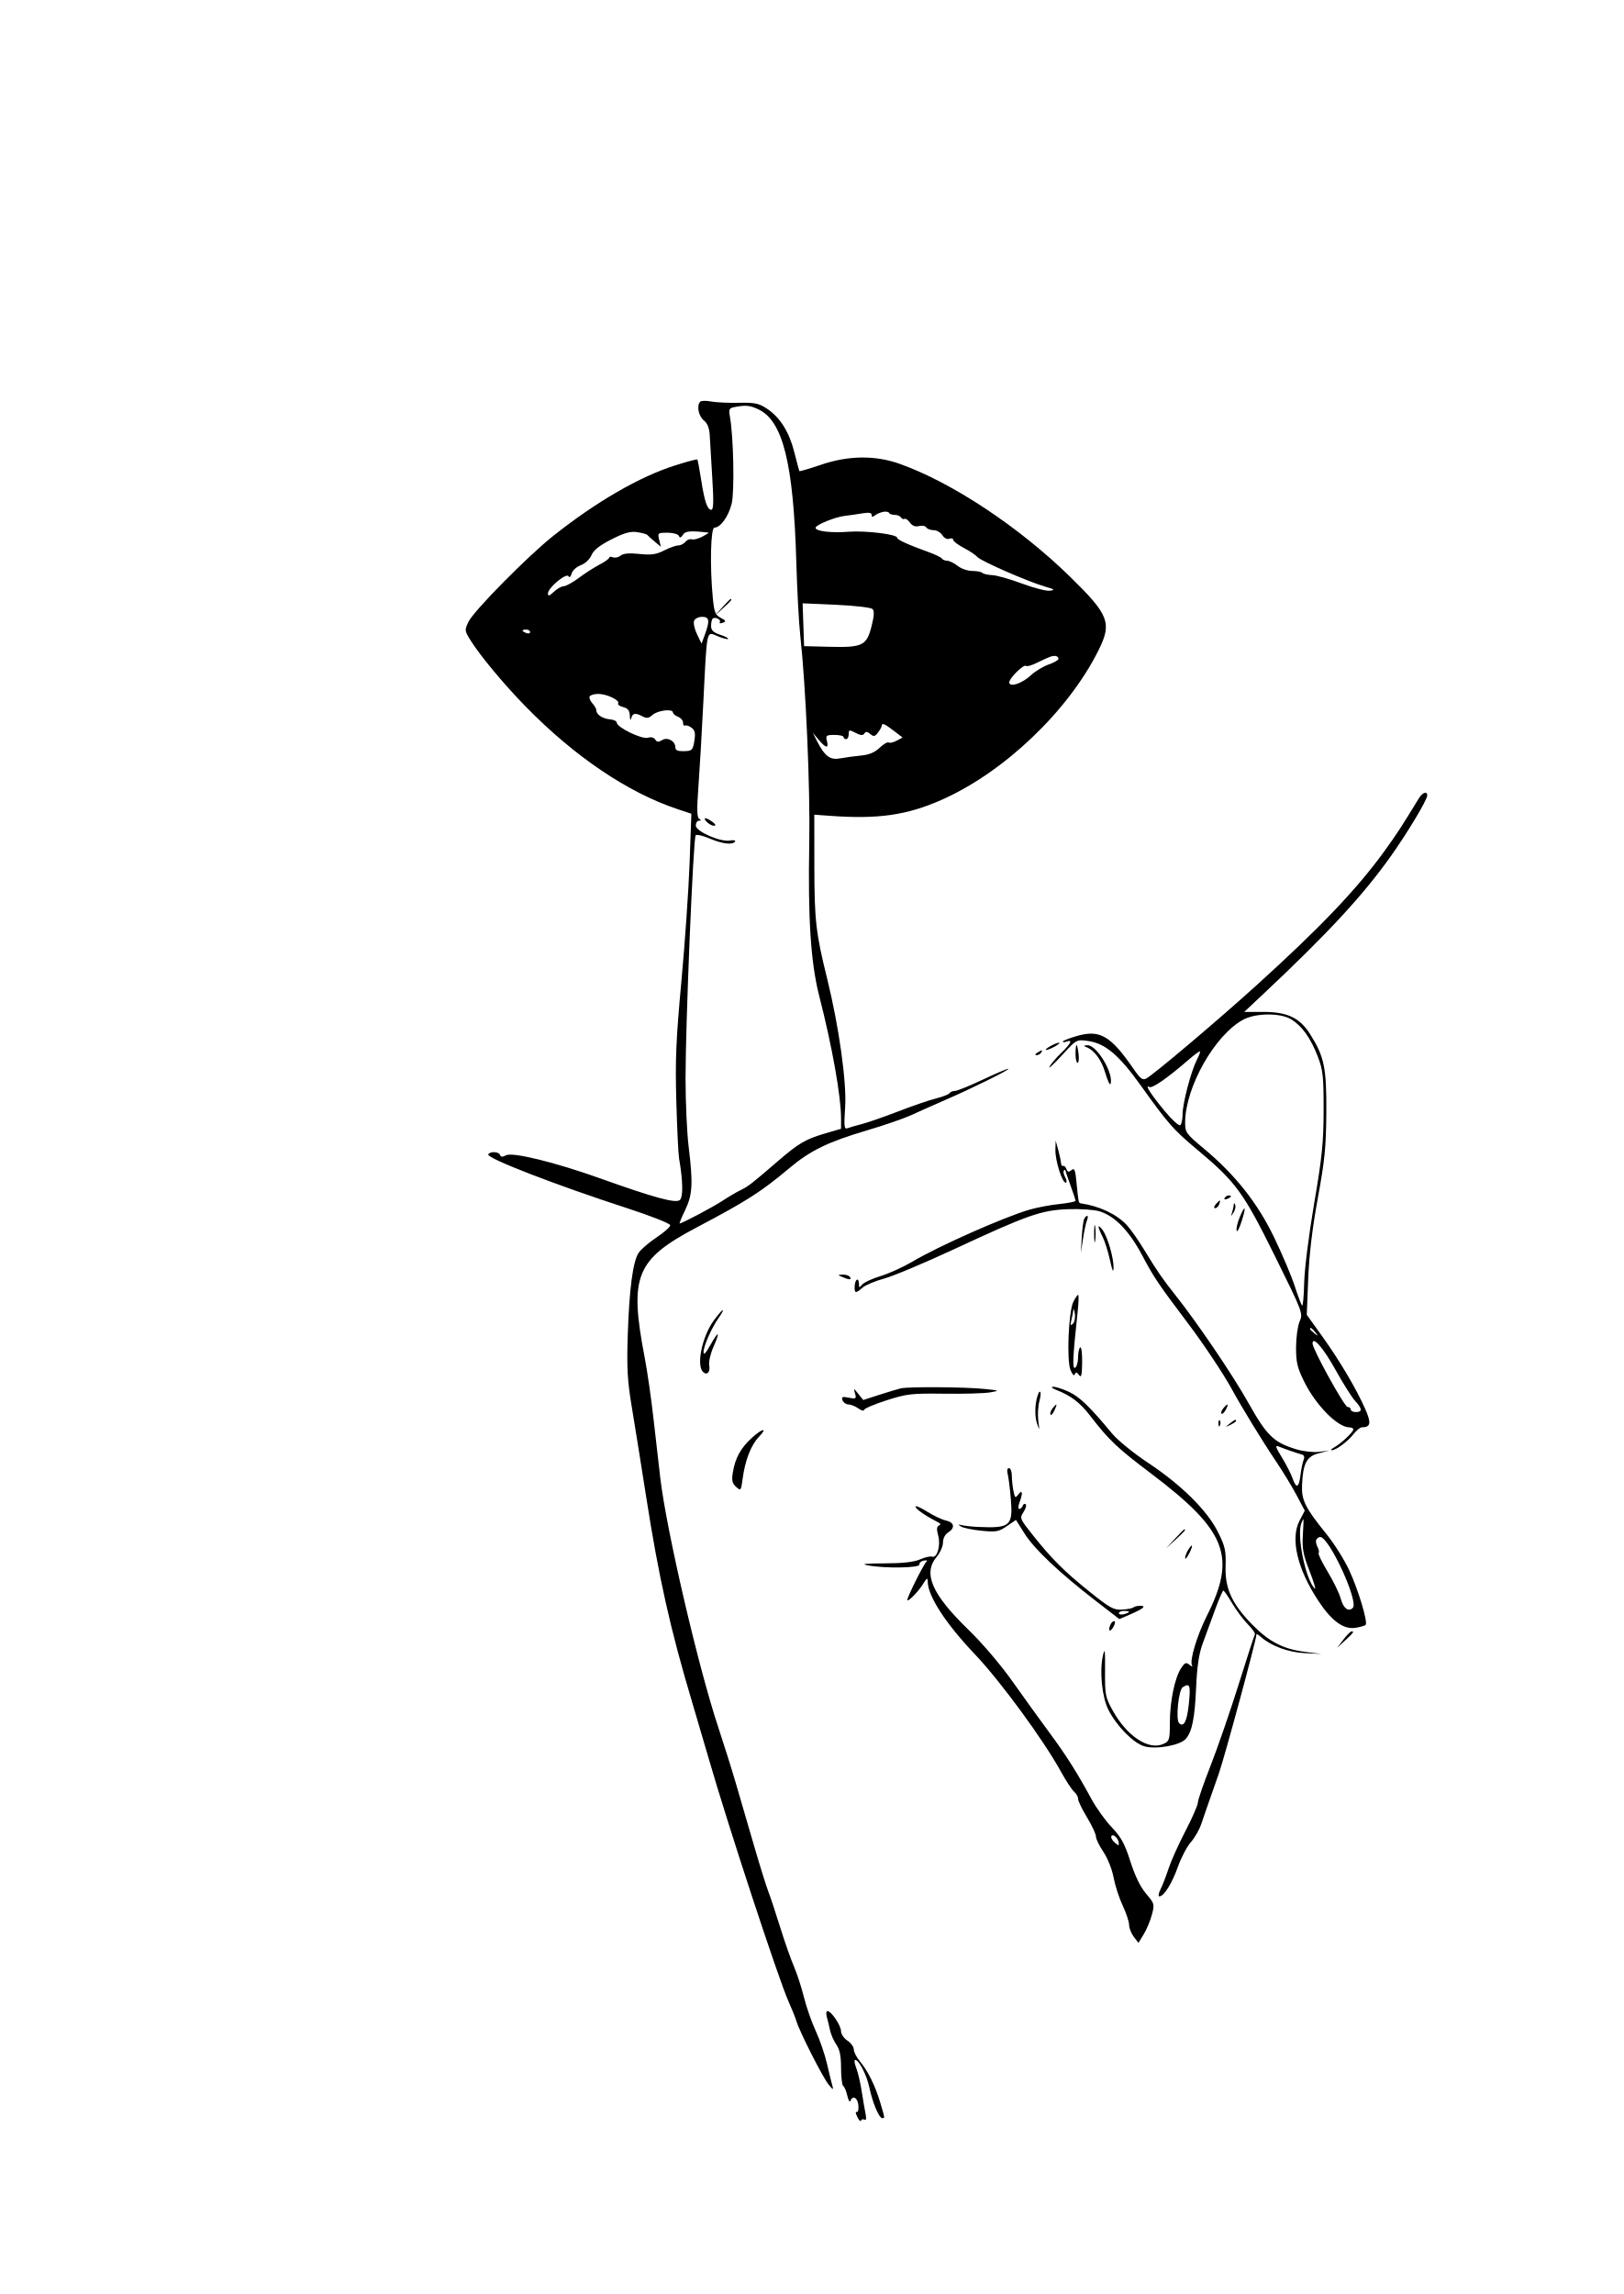
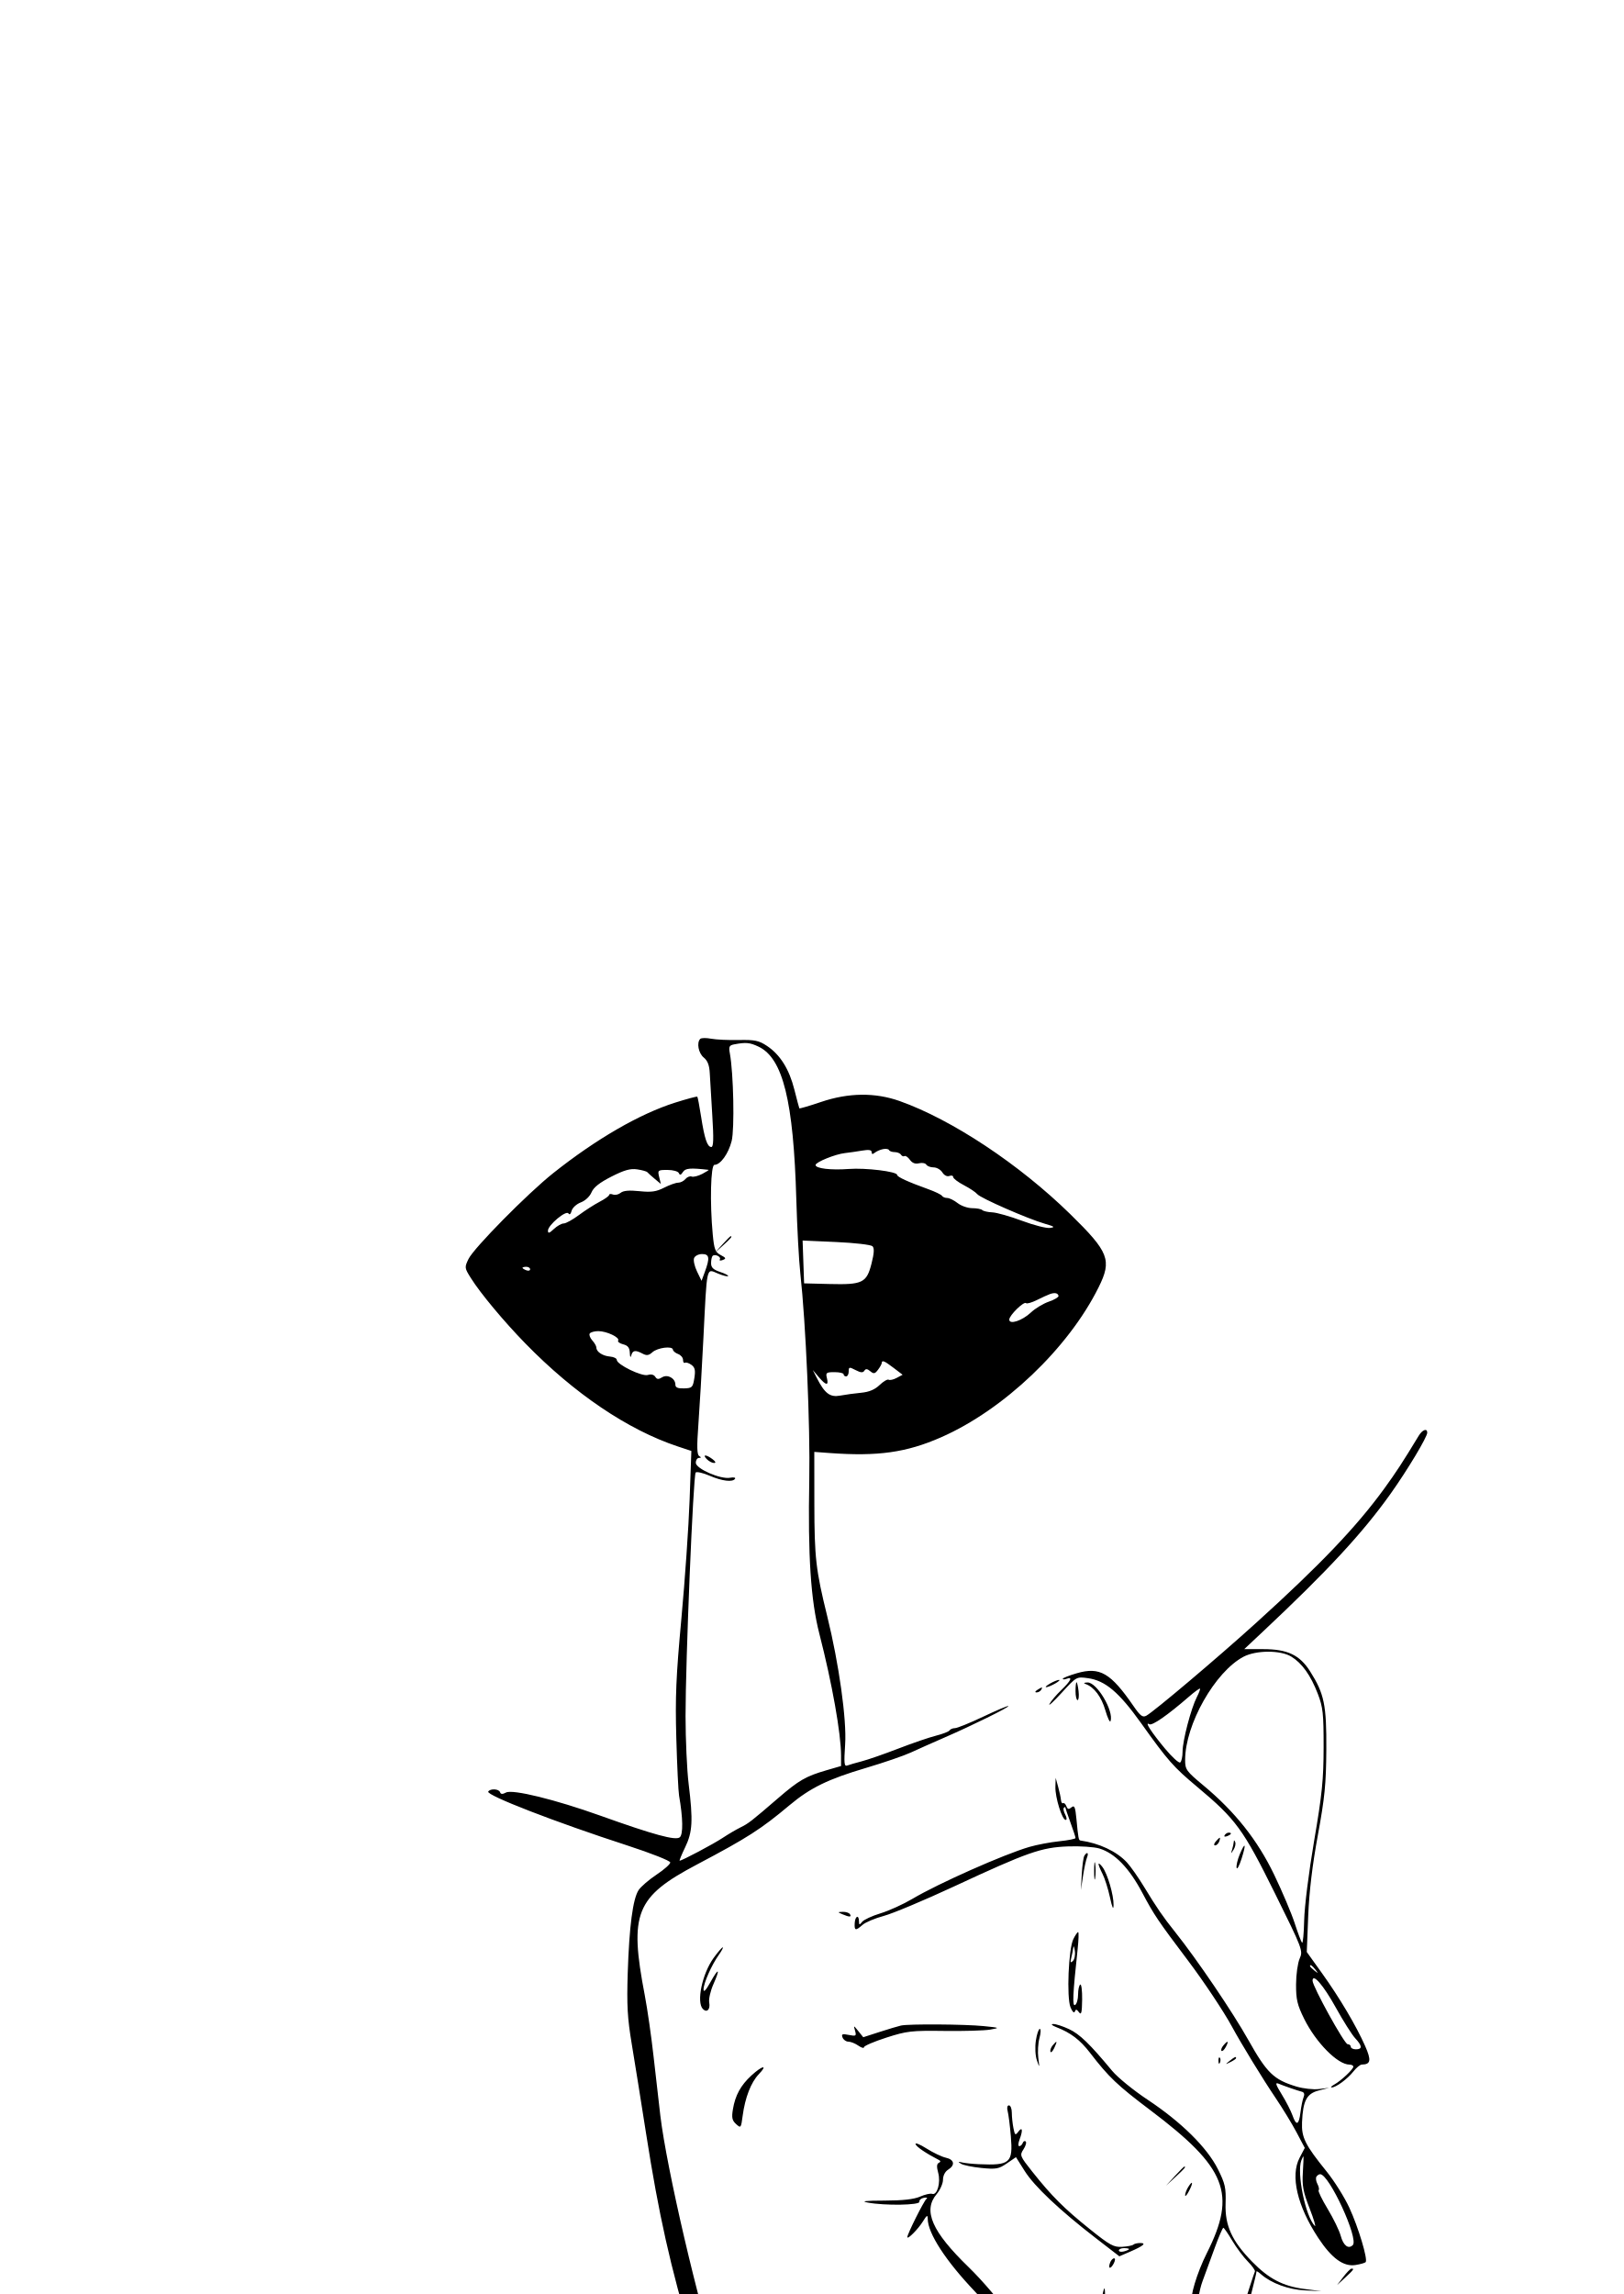
- <svg xmlns="http://www.w3.org/2000/svg" width="637" height="900" viewBox="0 0 637 900" version="1.1">
+ <svg xmlns="http://www.w3.org/2000/svg" width="637" height="900" viewBox="0 0 637 400" version="1.1">
  <path d="M 274.747 157.586 C 273.262 159.072, 274.047 163.217, 276.133 164.907 C 277.642 166.129, 278.333 167.932, 278.491 171.067 C 278.614 173.505, 279.062 181.012, 279.486 187.750 C 280.054 196.781, 279.954 200, 279.104 200 C 277.517 200, 276.428 196.766, 275.072 188.024 C 274.437 183.932, 273.773 180.440, 273.598 180.264 C 273.422 180.089, 269.511 181.135, 264.907 182.589 C 250.981 186.988, 233.912 196.863, 217 210.304 C 207.012 218.242, 185.905 239.632, 183.835 243.915 C 182.231 247.234, 182.257 247.447, 184.748 251.415 C 188.499 257.389, 197.692 268.421, 206.122 277.064 C 225.352 296.781, 246.367 310.979, 265.943 317.481 L 271.266 319.249 270.582 338.374 C 270.207 348.894, 268.754 369.875, 267.354 385 C 265.244 407.809, 264.904 415.826, 265.362 432 C 265.666 442.725, 266.153 452.850, 266.444 454.500 C 267.982 463.198, 268.090 469.680, 266.717 470.820 C 265.082 472.177, 256.626 469.873, 235.500 462.316 C 217.849 456.002, 201.118 451.900, 198.548 453.256 C 197.158 453.990, 196.486 453.958, 196.214 453.143 C 195.764 451.793, 192.360 451.608, 191.567 452.891 C 190.686 454.316, 217.974 464.885, 246.235 474.064 C 255.469 477.063, 262.977 480.036, 262.985 480.697 C 262.993 481.355, 260.566 483.509, 257.591 485.484 C 254.616 487.458, 251.453 490.186, 250.562 491.545 C 248.307 494.987, 246.885 505.820, 246.301 524 C 245.892 536.739, 246.175 541.727, 247.890 552 C 249.038 558.875, 251.558 574.625, 253.492 587 C 258.483 618.953, 263.016 639.209, 271.599 667.916 C 273.504 674.287, 276.427 684.225, 278.093 690 C 285.687 716.307, 305.535 776.693, 309.418 785.297 C 310.709 788.159, 312.096 791.625, 312.501 793 C 313.687 797.026, 322.734 814.851, 325.089 817.797 C 326.763 819.893, 327.114 820.051, 326.652 818.500 C 326.324 817.400, 325.363 813.483, 324.517 809.795 C 323.670 806.108, 321.665 800.256, 320.062 796.791 C 318.458 793.326, 316.368 787.343, 315.417 783.496 C 314.467 779.648, 312.710 774.250, 311.514 771.500 C 310.317 768.750, 307.869 761.775, 306.072 756 C 304.276 750.225, 302.186 743.925, 301.429 742 C 300.671 740.075, 298.214 732.200, 295.970 724.500 C 293.725 716.800, 290.511 705.775, 288.828 700 C 287.144 694.225, 284.012 684.238, 281.869 677.806 C 274.056 654.367, 261.571 600.760, 259.090 580 C 258.531 575.325, 257.347 564.975, 256.459 557 C 255.572 549.025, 254.010 538.140, 252.989 532.812 C 246.813 500.574, 249.343 494.241, 273.500 481.475 C 293.342 470.990, 298.518 467.676, 309.741 458.269 C 317.960 451.380, 324.879 448.009, 339.954 443.550 C 346.804 441.523, 354.679 438.815, 357.454 437.530 C 360.229 436.246, 366.100 433.632, 370.500 431.720 C 381.365 427.001, 396.083 419.749, 395.658 419.325 C 395.468 419.135, 391.027 421.009, 385.790 423.489 C 380.553 425.970, 375.560 428, 374.693 428 C 373.827 428, 372.874 428.395, 372.576 428.877 C 372.278 429.359, 369.889 430.292, 367.267 430.950 C 364.645 431.608, 358 433.884, 352.500 436.008 C 347 438.131, 340.559 440.374, 338.187 440.990 C 335.816 441.606, 333.230 442.358, 332.441 442.661 C 331.235 443.124, 331.102 441.800, 331.603 434.356 C 332.254 424.693, 329.175 402.697, 324.555 384 C 320.112 366.019, 319.548 361.089, 319.523 340.060 L 319.500 319.620 325.500 320.060 C 344.434 321.448, 355.622 319.872, 369.237 313.896 C 393.840 303.097, 419.188 278.966, 431.058 255.041 C 436.363 244.349, 435.153 241.236, 419.884 226.296 C 399.920 206.761, 373.490 189.248, 353 181.976 C 343.364 178.556, 332.936 178.675, 322.160 182.326 C 317.573 183.881, 313.736 185.006, 313.633 184.826 C 313.530 184.647, 312.654 181.350, 311.685 177.500 C 309.654 169.424, 306.085 163.747, 300.872 160.297 C 297.753 158.233, 296.119 157.896, 289.855 158.028 C 285.810 158.113, 280.924 157.880, 278.997 157.511 C 277.071 157.141, 275.158 157.175, 274.747 157.586 M 288.149 159.719 C 286.109 160.107, 285.874 160.585, 286.379 163.333 C 287.813 171.149, 288.255 192.932, 287.074 197.644 C 285.824 202.632, 282.674 207, 280.326 207 C 278.846 207, 278.482 221.860, 279.656 234.296 C 280.212 240.183, 280.629 241.266, 282.776 242.390 C 284.880 243.493, 285 243.786, 283.575 244.333 C 282.652 244.687, 282.142 244.579, 282.442 244.093 C 283.074 243.072, 280.493 241.840, 279.598 242.736 C 279.269 243.064, 279 244.348, 279 245.589 C 279 247.289, 279.880 248.135, 282.567 249.022 C 284.529 249.670, 285.927 250.406, 285.675 250.658 C 285.423 250.911, 283.595 250.440, 281.614 249.612 C 277.079 247.717, 277.436 246.106, 275.992 275 C 275.374 287.375, 274.483 302.670, 274.012 308.989 C 273.378 317.493, 273.460 320.672, 274.328 321.224 C 275.201 321.779, 275.181 321.973, 274.250 321.985 C 273.563 321.993, 273 322.848, 273 323.884 C 273 326.212, 282.761 330.470, 286.470 329.761 C 287.828 329.501, 288.702 329.674, 288.411 330.144 C 287.519 331.587, 283.402 331.101, 278.418 328.965 C 275.807 327.846, 273.348 327.283, 272.955 327.715 C 272.006 328.757, 268.964 401.963, 268.984 423.289 C 268.993 432.524, 269.536 444.449, 270.190 449.789 C 271.975 464.346, 271.736 468.732, 268.828 474.750 C 267.433 477.638, 266.464 480, 266.674 480 C 267.585 480, 279.851 473.502, 283.500 471.086 C 285.700 469.630, 288.844 467.778, 290.486 466.969 C 293.713 465.382, 294.692 464.621, 305.406 455.384 C 313.459 448.441, 316.174 446.877, 324.263 444.526 L 330 442.858 330 438.807 C 330 430.170, 326.481 410.395, 321.494 391 C 318.107 377.832, 316.967 360.435, 317.531 330.559 C 317.930 309.422, 316.179 269.113, 314.010 249.500 C 313.462 244.550, 312.757 231.500, 312.444 220.500 C 311.343 181.921, 307.195 165.168, 297.619 160.623 C 294.221 159.011, 292.660 158.862, 288.149 159.719 M 346.500 200.822 C 345.400 201.038, 343.938 201.672, 343.250 202.230 C 342.377 202.939, 342 202.873, 342 202.013 C 342 201.143, 340.898 200.968, 338.250 201.417 C 336.188 201.767, 333.150 202.204, 331.500 202.388 C 327.704 202.812, 320 205.944, 320 207.063 C 320 208.430, 326.004 209.148, 333 208.619 C 339.685 208.113, 352 209.625, 352 210.951 C 352 211.735, 356.299 213.704, 364.283 216.576 C 366.913 217.522, 369.302 218.680, 369.592 219.148 C 369.881 219.617, 370.808 220, 371.651 220 C 372.495 220, 374.329 220.900, 375.727 222 C 377.126 223.100, 379.709 224, 381.468 224 C 383.227 224, 385.005 224.338, 385.419 224.750 C 385.833 225.162, 387.595 225.562, 389.336 225.639 C 391.076 225.715, 396.304 227.198, 400.954 228.935 C 405.604 230.672, 410.554 231.940, 411.954 231.753 C 414.085 231.468, 413.767 231.203, 410 230.122 C 403.372 228.220, 384.665 220.032, 383.457 218.503 C 382.883 217.777, 380.521 216.197, 378.207 214.991 C 375.893 213.785, 374 212.345, 374 211.792 C 374 211.239, 373.321 211.047, 372.491 211.365 C 371.606 211.705, 370.473 211.128, 369.750 209.972 C 369.073 208.887, 367.529 208, 366.318 208 C 365.108 208, 363.817 207.514, 363.450 206.919 C 363.082 206.324, 361.795 206.086, 360.589 206.388 C 359.122 206.757, 357.941 206.305, 357.016 205.023 C 356.257 203.969, 355.299 203.315, 354.887 203.570 C 354.475 203.824, 353.856 203.575, 353.510 203.016 C 353.165 202.457, 352.046 202, 351.024 202 C 350.003 202, 349.017 201.646, 348.833 201.214 C 348.650 200.782, 347.600 200.605, 346.500 200.822 M 239.872 211.628 C 235.249 213.978, 232.893 215.844, 232.086 217.793 C 231.418 219.405, 229.640 221.075, 227.885 221.737 C 226.209 222.370, 224.591 223.847, 224.283 225.027 C 223.946 226.313, 223.450 226.729, 223.042 226.068 C 222.166 224.650, 215 230.650, 215 232.802 C 215 234.017, 215.496 233.883, 217.314 232.174 C 218.587 230.978, 220.323 230, 221.171 230 C 222.019 230, 224.690 228.527, 227.106 226.726 C 229.523 224.925, 233.188 222.573, 235.250 221.499 C 237.313 220.424, 239 219.212, 239 218.804 C 239 218.396, 239.681 218.324, 240.513 218.643 C 241.345 218.963, 242.704 218.660, 243.534 217.972 C 244.569 217.113, 246.874 216.911, 250.871 217.329 C 255.537 217.816, 257.469 217.545, 260.561 215.969 C 262.685 214.886, 265.173 214, 266.089 214 C 267.005 214, 268.293 213.352, 268.951 212.559 C 269.608 211.767, 270.705 211.333, 271.389 211.596 C 272.072 211.858, 273.952 211.384, 275.566 210.542 C 277.180 209.701, 278.275 208.987, 278 208.956 C 270.778 208.141, 268.919 208.303, 267.946 209.832 C 267.174 211.044, 266.740 211.158, 266.359 210.250 C 266.065 209.551, 264.099 209, 261.898 209 C 258.109 209, 257.987 209.103, 258.631 211.750 L 259.299 214.500 256.900 212.500 C 255.580 211.400, 254.275 210.227, 254 209.894 C 253.725 209.561, 251.925 209.056, 250 208.773 C 247.325 208.379, 244.939 209.051, 239.872 211.628 M 283.437 238.250 L 280.500 241.500 283.750 238.563 C 286.779 235.825, 287.460 235, 286.687 235 C 286.515 235, 285.052 236.463, 283.437 238.250 M 315.207 245.097 L 315.500 253.500 325.500 253.753 C 338.432 254.081, 340.032 253.301, 341.954 245.733 C 342.988 241.663, 343.099 239.699, 342.337 238.937 C 341.748 238.348, 335.337 237.602, 328.090 237.280 L 314.914 236.694 315.207 245.097 M 272.327 243.591 C 271.991 244.466, 272.515 246.828, 273.491 248.841 L 275.267 252.500 276.557 249 C 278.589 243.491, 278.357 242, 275.469 242 C 274.076 242, 272.663 242.716, 272.327 243.591 M 205 247.393 C 205 247.609, 205.675 248.045, 206.500 248.362 C 207.325 248.678, 208 248.501, 208 247.969 C 208 247.436, 207.325 247, 206.500 247 C 205.675 247, 205 247.177, 205 247.393 M 412 257.686 C 411.175 257.972, 408.857 259.029, 406.849 260.035 C 404.841 261.041, 402.924 261.590, 402.589 261.255 C 401.753 260.420, 396 266.053, 396 267.706 C 396 269.825, 401.064 268.158, 404.519 264.901 C 406.180 263.336, 409.330 261.435, 411.519 260.677 C 413.709 259.919, 415.421 258.905, 415.325 258.424 C 415.100 257.300, 413.891 257.031, 412 257.686 M 231.384 273.188 C 231.065 273.704, 231.523 274.921, 232.402 275.892 C 233.281 276.863, 234 278.129, 234 278.706 C 234 280.362, 236.463 281.978, 239.351 282.217 C 240.808 282.338, 242 282.925, 242 283.522 C 242 285.355, 251.913 290.162, 254.199 289.437 C 255.456 289.038, 256.577 289.311, 257.094 290.143 C 257.746 291.190, 258.357 291.241, 259.769 290.367 C 261.923 289.033, 265 290.735, 265 293.261 C 265 294.366, 265.963 294.775, 268.403 294.706 C 271.567 294.616, 271.851 294.333, 272.434 290.687 C 272.927 287.603, 272.683 286.489, 271.292 285.471 C 270.318 284.760, 269.180 284.389, 268.761 284.648 C 268.342 284.906, 268 284.402, 268 283.527 C 268 282.652, 267.127 281.613, 266.060 281.218 C 264.992 280.823, 264.076 280.050, 264.023 279.500 C 263.874 277.953, 257.982 278.706, 255.966 280.530 C 254.568 281.796, 253.716 281.918, 252.149 281.080 C 249.317 279.564, 248.217 279.730, 247.689 281.750 C 247.406 282.834, 247.188 282.461, 247.116 280.769 C 247.030 278.740, 246.359 277.877, 244.507 277.412 C 243.136 277.068, 242.250 276.404, 242.540 275.936 C 243.289 274.724, 238.017 272.229, 234.732 272.241 C 233.209 272.246, 231.703 272.672, 231.384 273.188 M 345.968 284.750 C 345.951 285.163, 345.290 286.354, 344.499 287.398 C 343.279 289.010, 342.820 289.095, 341.455 287.963 C 340.269 286.978, 339.661 286.930, 339.136 287.781 C 338.610 288.632, 337.716 288.565, 335.712 287.526 C 333.211 286.228, 333 286.270, 333 288.059 C 333 289.127, 332.550 290, 332 290 C 331.450 290, 331 289.625, 331 289.167 C 331 288.708, 329.395 288.333, 327.433 288.333 C 324.196 288.333, 323.921 288.549, 324.452 290.667 C 325.229 293.762, 324.097 293.615, 321.242 290.250 L 318.908 287.500 320.434 290.500 C 323.602 296.730, 325.654 298.287, 329.697 297.529 C 331.729 297.148, 335.419 296.646, 337.896 296.414 C 340.993 296.123, 343.249 295.178, 345.118 293.386 C 346.614 291.954, 348.217 291.016, 348.681 291.303 C 349.145 291.590, 350.565 291.268, 351.837 290.587 L 354.148 289.350 350.641 286.675 C 346.986 283.887, 346.022 283.490, 345.968 284.750 M 556.680 313.250 C 550.300 323.763, 547.884 327.465, 543.142 334 C 532.283 348.965, 518.050 363.884, 492.965 386.598 C 477.704 400.416, 452.704 421.553, 449.753 423.132 C 448.330 423.894, 447.403 423.191, 444.753 419.341 C 435.784 406.312, 431.512 403.837, 422.511 406.454 C 419.480 407.335, 417 408.316, 417 408.635 C 417 408.953, 417.675 408.955, 418.500 408.638 C 421.014 407.673, 420.187 409.427, 416.418 413.054 C 414.448 414.949, 412.365 417.400, 411.789 418.500 C 411.213 419.600, 413.358 417.638, 416.555 414.139 C 422.366 407.781, 422.370 407.779, 426.843 408.392 C 433.643 409.324, 439.051 413.890, 447.698 426 C 458.281 440.822, 460.377 443.204, 469.724 451.025 C 484.959 463.772, 487.787 467.648, 500.271 492.875 C 511.088 514.733, 511.312 515.323, 509.950 518.375 C 509.183 520.094, 508.543 524.661, 508.528 528.525 C 508.504 534.448, 509.003 536.567, 511.701 542.025 C 516.312 551.349, 524.861 560, 529.465 560 C 530.309 560, 531 560.366, 531 560.813 C 531 561.835, 526.158 566.369, 523.500 567.836 C 522.400 568.443, 521.950 568.950, 522.500 568.963 C 524.134 569.002, 528.697 565.655, 530.999 562.728 C 532.179 561.228, 533.675 559.993, 534.323 559.985 C 537.837 559.939, 538.128 558.346, 535.646 552.733 C 532.118 544.756, 525.627 533.804, 518.712 524.158 L 512.731 515.815 513.295 501.658 C 513.675 492.156, 514.919 481.744, 517.079 470 C 519.781 455.306, 520.314 449.934, 520.399 436.500 C 520.510 418.888, 519.600 414.491, 514.019 405.692 C 509.957 399.285, 505.123 397, 495.637 397 L 488.194 397 495.347 390.285 C 520.918 366.281, 534.626 351.486, 545.645 336 C 552.222 326.755, 560 313.793, 560 312.076 C 560 310.228, 558.108 310.898, 556.680 313.250 M 277.357 322.500 C 278.182 323.325, 279.452 323.986, 280.179 323.968 C 281.008 323.948, 280.777 323.389, 279.559 322.468 C 277.022 320.549, 275.429 320.572, 277.357 322.500 M 487.898 399.992 C 476.719 405.901, 465 426.612, 465 440.461 C 465 444.254, 465.443 444.871, 472.209 450.501 C 484.608 460.818, 493.395 471.908, 499.938 485.500 C 503.116 492.100, 506.735 500.650, 507.981 504.500 C 509.228 508.350, 510.529 511.810, 510.874 512.189 C 511.218 512.567, 511.595 508.604, 511.711 503.382 C 511.830 497.988, 513.520 484.514, 515.622 472.193 C 518.750 453.864, 519.326 448.174, 519.340 435.500 C 519.354 422.218, 519.092 419.813, 517.052 414.500 C 514.280 407.282, 510.859 402.495, 506.634 399.919 C 502.412 397.344, 492.837 397.382, 487.898 399.992 M 412 410.500 C 410.625 411.286, 409.950 411.929, 410.500 411.929 C 411.050 411.929, 412.625 411.286, 414 410.500 C 415.375 409.714, 416.050 409.071, 415.500 409.071 C 414.950 409.071, 413.375 409.714, 412 410.500 M 422 413.500 C 422 415.425, 422.360 417, 422.799 417 C 423.239 417, 423.415 415.425, 423.190 413.500 C 422.965 411.575, 422.605 410, 422.391 410 C 422.176 410, 422 411.575, 422 413.500 M 426 410.706 C 429.316 411.918, 432.146 415.691, 433.686 420.954 C 434.579 424.004, 435.501 425.941, 435.735 425.259 C 437.098 421.282, 430.351 409.948, 426.699 410.079 C 425.235 410.131, 425.002 410.341, 426 410.706 M 407 413 C 406.099 413.582, 405.975 413.975, 406.691 413.985 C 407.346 413.993, 408.160 413.550, 408.500 413 C 409.267 411.758, 408.921 411.758, 407 413 M 466.500 415.655 C 458.085 422.953, 452.049 427.148, 450.945 426.466 C 448.921 425.215, 451.703 429.539, 457.077 435.997 C 459.847 439.325, 462.538 441.786, 463.057 441.465 C 463.575 441.144, 464 439.212, 464 437.171 C 464 432.909, 467.341 420.175, 469.611 415.785 C 470.456 414.151, 471.002 412.673, 470.824 412.500 C 470.646 412.328, 468.700 413.747, 466.500 415.655 M 414.102 451.072 C 413.985 455.180, 416.732 464, 418.129 464 C 418.661 464, 418.585 463.094, 417.954 461.914 C 417.340 460.767, 417.099 459.567, 417.419 459.248 C 417.739 458.928, 418 458.861, 418 459.097 C 418 459.334, 418.900 461.991, 420 465 C 421.100 468.009, 422 470.753, 422 471.098 C 422 471.442, 419.135 472.017, 415.634 472.376 C 412.133 472.735, 406.845 473.735, 403.884 474.598 C 393.882 477.514, 368.179 488.924, 358 494.966 C 354.425 497.088, 348.800 499.642, 345.500 500.643 C 342.200 501.643, 338.952 503.145, 338.282 503.981 C 337.209 505.318, 337.060 505.291, 337.032 503.750 C 336.982 501.034, 335.518 501.690, 335.356 504.501 C 335.184 507.482, 335.701 507.594, 338.436 505.171 C 339.571 504.164, 343.352 502.576, 346.838 501.642 C 350.324 500.707, 362.699 495.515, 374.338 490.103 C 403.319 476.629, 408.555 474.790, 419.069 474.397 C 423.782 474.220, 429.329 474.595, 431.395 475.229 C 437.463 477.091, 443.042 482.859, 448.214 492.618 C 452.804 501.276, 454.309 503.506, 466.253 519.355 C 472.343 527.437, 480.155 539.175, 483.320 545 C 487.090 551.940, 495.474 565.651, 500.442 573 C 503.230 577.125, 506.959 583.241, 508.729 586.590 L 511.947 592.681 509.902 596.590 C 506.219 603.629, 508.980 615.462, 517.229 627.986 C 522.514 636.011, 527.150 639.378, 531.874 638.624 C 533.730 638.328, 535.507 637.826, 535.824 637.509 C 536.797 636.536, 533.015 623.911, 529.414 616.112 C 527.538 612.049, 523.524 605.656, 520.493 601.906 C 512.073 591.483, 510.619 588.571, 510.871 582.624 C 511.231 574.153, 512.686 571.380, 517.412 570.164 L 521.500 569.112 517.500 569.593 C 515.300 569.857, 511.319 569.413, 508.653 568.605 C 499.780 565.918, 497.060 563.286, 489.831 550.394 C 483.670 539.406, 469.641 518.713, 461.091 508 C 456.249 501.933, 453.919 498.547, 448.977 490.401 C 446.674 486.605, 443.600 482.221, 442.145 480.657 C 438.137 476.348, 431.272 473.119, 423.917 472.082 C 423.216 471.983, 423.068 471.191, 422.359 463.706 C 421.903 458.901, 421.572 458.110, 420.417 459.069 C 419.334 459.968, 418.887 459.868, 418.407 458.618 C 418.068 457.735, 417.484 457.201, 417.110 457.432 C 416.735 457.664, 416.365 457.099, 416.287 456.177 C 416.209 455.254, 415.708 452.925, 415.175 451 L 414.205 447.500 414.102 451.072 M 480.507 469.989 C 480.157 470.555, 480.558 470.723, 481.448 470.382 C 483.180 469.717, 483.497 469, 482.059 469 C 481.541 469, 480.843 469.445, 480.507 469.989 M 477 472.500 C 476.282 473.365, 476.185 474, 476.771 474 C 477.329 474, 478.045 473.325, 478.362 472.500 C 478.678 471.675, 478.781 471, 478.591 471 C 478.401 471, 477.685 471.675, 477 472.500 M 484.079 472.668 C 484.036 473.311, 483.741 474.661, 483.424 475.668 C 482.877 477.409, 482.906 477.412, 483.995 475.712 C 484.626 474.729, 484.920 473.379, 484.650 472.712 C 484.295 471.837, 484.136 471.825, 484.079 472.668 M 486.395 477.598 C 485.568 479.577, 485.028 481.909, 485.196 482.781 C 485.364 483.652, 486.247 482.033, 487.159 479.183 C 489.063 473.226, 488.612 472.291, 486.395 477.598 M 425.458 478.068 C 425.095 478.655, 424.641 481.918, 424.450 485.318 L 424.102 491.500 424.936 486 C 425.396 482.975, 426.096 479.712, 426.493 478.750 C 427.279 476.843, 426.523 476.345, 425.458 478.068 M 429.300 484 C 429.300 487.025, 429.487 488.262, 429.716 486.750 C 429.945 485.238, 429.945 482.762, 429.716 481.250 C 429.487 479.738, 429.300 480.975, 429.300 484 M 431.032 481.300 C 431.014 481.739, 431.714 483.480, 432.587 485.168 C 433.460 486.856, 434.774 490.996, 435.507 494.369 C 436.417 498.548, 436.866 499.523, 436.921 497.432 C 437.020 493.589, 434.548 485.110, 432.562 482.483 C 431.738 481.392, 431.049 480.860, 431.032 481.300 M 330.500 501 C 333.252 502.183, 334.231 502.183, 333.500 501 C 333.160 500.450, 331.896 500.032, 330.691 500.070 C 328.579 500.138, 328.572 500.171, 330.500 501 M 421.137 510.758 C 419.248 514.559, 418.454 533.625, 420.023 537.500 C 420.736 539.259, 421.438 539.961, 421.720 539.197 C 422.093 538.190, 422.463 538.249, 423.351 539.458 C 424.262 540.698, 424.519 539.680, 424.592 534.550 C 424.642 530.990, 424.305 528.312, 423.842 528.598 C 423.379 528.884, 423 530.640, 423 532.500 C 423 534.360, 422.481 536.203, 421.847 536.595 C 420.689 537.310, 420.897 532.638, 422.820 514.750 C 423.219 511.038, 423.310 508.004, 423.023 508.008 C 422.735 508.012, 421.887 509.250, 421.137 510.758 M 421.136 514 C 421.046 514.825, 420.693 516.625, 420.350 518 C 419.870 519.931, 420.004 520.243, 420.942 519.372 C 421.610 518.751, 421.964 516.951, 421.728 515.372 C 421.492 513.792, 421.226 513.175, 421.136 514 M 280.003 518.154 C 275.495 524.377, 273.159 535.559, 275.813 538.213 C 277.382 539.782, 278.782 538.313, 278.270 535.634 C 278.017 534.306, 278.757 531.076, 279.917 528.456 C 282.696 522.173, 282.015 521.781, 278.692 527.751 C 276.962 530.859, 276.048 531.809, 276.046 530.500 C 276.043 528.070, 279.205 520.925, 282.052 516.927 C 283.198 515.317, 283.883 514, 283.574 514 C 283.265 514, 281.658 515.869, 280.003 518.154 M 514 521.378 C 514 521.585, 514.788 522.373, 515.750 523.128 C 517.336 524.371, 517.371 524.336, 516.128 522.750 C 514.821 521.084, 514 520.555, 514 521.378 M 515 527.092 C 515 529.328, 527.511 551.984, 528.750 551.992 C 529.438 551.996, 530 552.450, 530 553 C 530 553.550, 530.900 554, 532 554 C 534.621 554, 534.528 552.672, 531.690 549.610 C 530.419 548.240, 526.989 542.803, 524.068 537.529 C 519.244 528.821, 515 523.937, 515 527.092 M 353.500 544.680 C 352.400 544.926, 348.621 546.057, 345.103 547.194 L 338.706 549.261 336.790 546.881 C 334.890 544.519, 334.880 544.518, 335.501 546.738 C 336.074 548.787, 335.868 548.924, 333.046 548.359 C 330.475 547.845, 330.068 548.013, 330.589 549.371 C 330.933 550.267, 331.966 551, 332.884 551 C 333.803 551, 335.555 551.701, 336.777 552.557 C 338 553.413, 339 553.691, 339 553.175 C 339 552.658, 342.938 550.969, 347.750 549.421 C 355.807 546.829, 357.608 546.621, 370.500 546.791 C 378.200 546.892, 386.300 546.657, 388.500 546.269 C 392.409 545.578, 392.353 545.547, 386 544.898 C 378.653 544.147, 356.542 543.999, 353.500 544.680 M 414.511 545.326 C 420.122 547.514, 423.765 550.284, 427.638 555.308 C 435.111 565.002, 438.331 568.067, 451.402 577.926 C 481.297 600.476, 485.288 610.591, 473.516 633.968 C 469.630 641.685, 466.660 651.620, 467.713 653.379 C 468.082 653.996, 467.653 653.907, 466.759 653.183 C 465.364 652.053, 464.892 652.236, 463.427 654.472 C 460.934 658.276, 459.033 667.453, 459.016 675.771 C 459.001 682.548, 458.830 683.120, 456.503 684.181 C 450.684 686.832, 442.156 681.185, 436.500 670.936 C 433.705 665.871, 433.506 664.817, 433.584 655.500 C 433.653 647.352, 433.500 646.241, 432.757 649.500 C 431.350 655.675, 432.385 665.882, 434.921 670.849 C 438.185 677.241, 444.658 683.817, 448.953 685.104 C 453.505 686.468, 463.016 684.775, 465.262 682.202 C 467.737 679.365, 468.802 674.061, 469.319 661.994 C 469.663 653.967, 470.420 648.826, 471.824 644.994 C 472.931 641.972, 475.111 636.013, 476.669 631.751 C 478.226 627.489, 479.725 624.010, 480 624.021 C 480.275 624.031, 481.836 626.290, 483.468 629.039 C 485.101 631.789, 487.871 635.493, 489.623 637.269 C 491.376 639.045, 492.613 640.817, 492.373 641.206 C 492.132 641.595, 489.242 650.500, 485.950 660.994 C 482.658 671.489, 477.723 685.775, 474.982 692.742 C 472.242 699.708, 470 706.212, 470 707.195 C 470 708.178, 467.806 713.201, 465.125 718.358 C 462.443 723.514, 459.457 730.156, 458.489 733.117 C 457.521 736.078, 456.103 739.737, 455.339 741.250 C 454.574 742.763, 454.378 744, 454.902 744 C 456.679 744, 459.837 738.952, 462.173 732.378 C 463.453 728.777, 465.727 724.450, 467.226 722.763 C 468.725 721.075, 470.576 717.851, 471.339 715.597 C 472.811 711.249, 473.442 709.438, 478.163 696 C 480.519 689.294, 493 643.164, 493 641.162 C 493 640.902, 493.788 641.382, 494.750 642.229 C 498.786 645.777, 505.549 648.271, 511.971 648.580 L 518.500 648.894 511.901 648.044 C 503.413 646.951, 497.869 644.067, 491.276 637.314 C 483.342 629.189, 480.593 623.158, 480.876 614.500 C 481.077 608.348, 480.711 606.713, 477.855 601 C 473.632 592.552, 463.485 582.528, 450.338 573.814 C 444.790 570.137, 438.507 565.025, 436.375 562.455 C 427.603 551.877, 423.655 548.058, 419.451 546.082 C 417.015 544.937, 414.229 544.034, 413.261 544.076 C 412.191 544.122, 412.682 544.613, 414.511 545.326 M 406.437 550.571 C 406.044 553.192, 406.216 556.499, 406.839 558.321 C 407.895 561.409, 407.911 561.380, 407.391 557.342 C 407.096 555.055, 407.302 551.567, 407.847 549.592 C 408.392 547.616, 408.453 546, 407.981 546 C 407.509 546, 406.814 548.057, 406.437 550.571 M 413.028 552.466 C 412.359 553.273, 411.966 554.383, 412.155 554.934 C 412.345 555.484, 413.020 554.824, 413.656 553.467 C 414.974 550.654, 414.783 550.351, 413.028 552.466 M 479.980 552.524 C 479.284 553.362, 478.968 554.301, 479.276 554.610 C 479.585 554.919, 480.340 554.233, 480.954 553.086 C 482.264 550.638, 481.778 550.358, 479.980 552.524 M 478.079 558.583 C 478.127 559.748, 478.364 559.985, 478.683 559.188 C 478.972 558.466, 478.936 557.603, 478.604 557.271 C 478.272 556.939, 478.036 557.529, 478.079 558.583 M 482.441 558.555 C 480.577 560.049, 480.589 560.067, 482.750 559.020 C 483.988 558.420, 485 557.720, 485 557.465 C 485 556.700, 484.481 556.921, 482.441 558.555 M 294.848 564.250 C 290.630 568.119, 288.478 572.048, 287.565 577.547 C 287.021 580.819, 287.260 581.925, 288.813 583.331 C 290.677 585.018, 290.753 584.923, 291.395 580.079 C 292.341 572.952, 294.667 566.957, 297.726 563.764 C 301.415 559.913, 299.161 560.294, 294.848 564.250 M 502.934 571.738 C 504.629 574.493, 506.506 578.154, 507.106 579.873 C 508.601 584.163, 509.643 583.792, 510.259 578.750 C 510.545 576.413, 511.100 573.716, 511.493 572.758 C 511.947 571.653, 511.713 570.887, 510.854 570.660 C 508.979 570.166, 503.871 568.400, 501.676 567.488 C 500.229 566.886, 500.489 567.765, 502.934 571.738 M 395.368 578.250 C 395.699 579.487, 396.259 583.898, 396.612 588.051 C 397.510 598.607, 396.357 599.614, 384 599.071 C 381.525 598.962, 378.600 598.655, 377.500 598.388 C 375.842 597.987, 375.770 598.076, 377.080 598.907 C 377.950 599.458, 381.550 600.199, 385.080 600.552 C 390.832 601.127, 391.871 600.940, 395.063 598.754 L 398.626 596.314 402.063 601.758 C 405.873 607.793, 415.665 617.039, 429.848 627.994 L 439.197 635.215 443.348 633.424 C 448.626 631.146, 449.971 630, 447.367 630 C 446.248 630, 445.049 630.284, 444.702 630.631 C 444.355 630.979, 442.376 631.366, 440.304 631.491 C 436.976 631.693, 435.486 630.876, 427.518 624.479 C 417.502 616.437, 412.653 611.593, 405.093 602.081 C 400.158 595.872, 400.043 595.583, 401.576 593.244 C 402.447 591.914, 402.837 590.528, 402.443 590.163 C 402.049 589.798, 401.525 590.063, 401.280 590.750 C 401.034 591.438, 400.432 592, 399.941 592 C 399.441 592, 399.477 590.875, 400.025 589.435 C 401.401 585.815, 401.180 584.179, 399.596 586.266 C 398.371 587.880, 398.202 587.762, 397.628 584.891 C 397.283 583.163, 397 580.456, 397 578.875 C 397 577.294, 396.498 576, 395.883 576 C 395.214 576, 395.008 576.901, 395.368 578.250 M 359.231 591.211 C 359.582 592.277, 363.294 594.789, 368.500 597.483 C 369.123 597.805, 369.065 598.208, 368.345 598.552 C 367.532 598.940, 367.463 600.093, 368.112 602.442 C 369.173 606.285, 367.702 611.422, 365.744 610.711 C 365.060 610.463, 362.925 610.950, 361 611.794 C 358.602 612.844, 354.193 613.337, 347 613.356 C 339.378 613.377, 337.597 613.591, 340.500 614.135 C 347.226 615.396, 361.036 615.174, 360.750 613.809 C 360.613 613.155, 361.400 612.455, 362.500 612.256 C 363.623 612.052, 364.062 612.245, 363.500 612.696 C 362.498 613.502, 356 626.478, 356 627.674 C 356 628.831, 360.253 624.553, 362.139 621.500 C 363.665 619.030, 363.995 618.853, 364.006 620.500 C 364.044 626.177, 371.026 636.936, 382.500 649 C 392.492 659.505, 409.370 682.529, 416.293 695.097 C 418.292 698.726, 420.618 702.268, 421.464 702.970 C 422.309 703.671, 423 704.918, 423 705.742 C 423 706.565, 424.575 709.831, 426.500 713 C 428.425 716.169, 430 719.537, 430 720.486 C 430 721.434, 431.324 724.172, 432.943 726.571 C 434.596 729.020, 436.345 733.416, 436.934 736.600 C 437.510 739.717, 439.111 744.655, 440.491 747.572 C 441.871 750.489, 443.010 753.917, 443.022 755.188 C 443.034 756.460, 443.864 758.566, 444.867 759.870 L 446.689 762.239 448.753 758.870 C 449.888 757.016, 451.330 753.572, 451.956 751.215 C 453.058 747.074, 452.981 746.796, 449.690 742.951 C 447.457 740.342, 445.337 735.998, 443.531 730.327 C 441.312 723.360, 439.896 720.760, 436.241 716.934 C 433.746 714.322, 430.158 709.331, 428.267 705.843 C 422.647 695.477, 418.139 688.360, 411.700 679.689 C 408.356 675.185, 401.965 666.325, 397.499 660 C 392.754 653.280, 385.519 644.760, 380.090 639.500 C 365.638 625.497, 362.041 617.305, 367.500 610.818 C 368.875 609.184, 370 606.639, 370 605.164 C 370 603.564, 370.807 601.977, 372 601.232 C 374.875 599.437, 374.463 597.261, 371.108 596.524 C 369.517 596.174, 366.099 594.546, 363.511 592.905 C 360.924 591.264, 358.998 590.502, 359.231 591.211 M 510.607 597.582 C 508.723 602.490, 512.237 619.637, 515.871 623.271 C 516.439 623.839, 515.529 620.764, 513.849 616.437 C 511.308 609.892, 510.862 607.514, 511.195 602.285 C 511.415 598.828, 511.509 596, 511.404 596 C 511.300 596, 510.941 596.712, 510.607 597.582 M 460.946 603.750 L 457.500 607.500 461.250 604.054 C 464.740 600.846, 465.460 600, 464.696 600 C 464.529 600, 462.842 601.688, 460.946 603.750 M 516.513 603.979 C 516.180 604.518, 516.362 605.809, 516.919 606.848 C 517.475 607.887, 517.683 608.984, 517.382 609.285 C 517.080 609.587, 518.680 612.896, 520.938 616.639 C 523.195 620.382, 525.488 625.098, 526.032 627.119 C 527.075 630.994, 529.063 632.537, 530.787 630.813 C 533.210 628.390, 521.524 603, 517.986 603 C 517.509 603, 516.846 603.441, 516.513 603.979 M 466.212 608.032 C 465.545 609.099, 465.003 610.541, 465.006 611.236 C 465.010 611.931, 465.693 611.196, 466.524 609.601 C 468.257 606.278, 468.028 605.125, 466.212 608.032 M 439 632.906 C 439 633.405, 439.900 633.577, 441 633.290 C 442.100 633.002, 443 632.594, 443 632.383 C 443 632.173, 442.100 632, 441 632 C 439.900 632, 439 632.408, 439 632.906 M 435.583 637.643 C 434.631 640.126, 435.681 640.465, 436.954 638.086 C 437.568 636.938, 437.653 636, 437.142 636 C 436.632 636, 435.930 636.739, 435.583 637.643 M 527.064 643.305 L 524.628 646.500 527.814 643.563 C 531.129 640.507, 531.507 639.963, 530.250 640.055 C 529.837 640.086, 528.404 641.548, 527.064 643.305 M 464.070 661.936 C 462.423 662.978, 461.235 674.635, 462.633 676.033 C 464.482 677.882, 465.786 675.247, 466.482 668.250 C 467.195 661.076, 466.851 660.175, 464.070 661.936 M 436 720.794 C 436 721.323, 436.727 722.358, 437.615 723.096 C 439.013 724.256, 439.181 724.182, 438.865 722.551 C 438.489 720.607, 436 719.082, 436 720.794 M 324.407 791.250 C 324.760 792.487, 325.329 794.850, 325.673 796.500 C 326.016 798.150, 327.130 800.694, 328.148 802.154 C 329.491 804.079, 330 806.606, 330 811.345 C 330 814.940, 330.392 818.124, 330.871 818.420 C 331.350 818.716, 332.067 820.430, 332.464 822.229 C 332.862 824.028, 333.407 824.938, 333.677 824.250 C 334.610 821.870, 336.576 823.013, 336.809 826.072 C 336.937 827.762, 336.625 828.886, 336.115 828.571 C 335.605 828.256, 335.707 829.108, 336.344 830.466 C 336.980 831.824, 337.651 832.497, 337.835 831.961 C 338.020 831.426, 338.631 831.272, 339.192 831.619 C 339.844 832.021, 340.001 831.208, 339.626 829.375 C 339.303 827.794, 338.618 823.800, 338.103 820.500 C 337.588 817.200, 336.667 813.200, 336.056 811.611 C 335.444 810.023, 335.130 808.536, 335.358 808.309 C 336.454 807.213, 340.012 813.743, 341.055 818.764 C 342.328 824.896, 344.887 831, 346.185 831 C 347.233 831, 347.267 831.265, 345.390 824.932 C 343.437 818.346, 340.535 812.466, 337.363 808.673 C 336.064 807.119, 335 805.033, 335 804.038 C 335 803.044, 333.875 801.493, 332.500 800.592 C 331.125 799.691, 330 798.046, 330 796.936 C 330 794.722, 326.175 789, 324.695 789 C 324.185 789, 324.055 790.013, 324.407 791.250" stroke="none" fill="#000000" fill-rule="evenodd" />
</svg>
